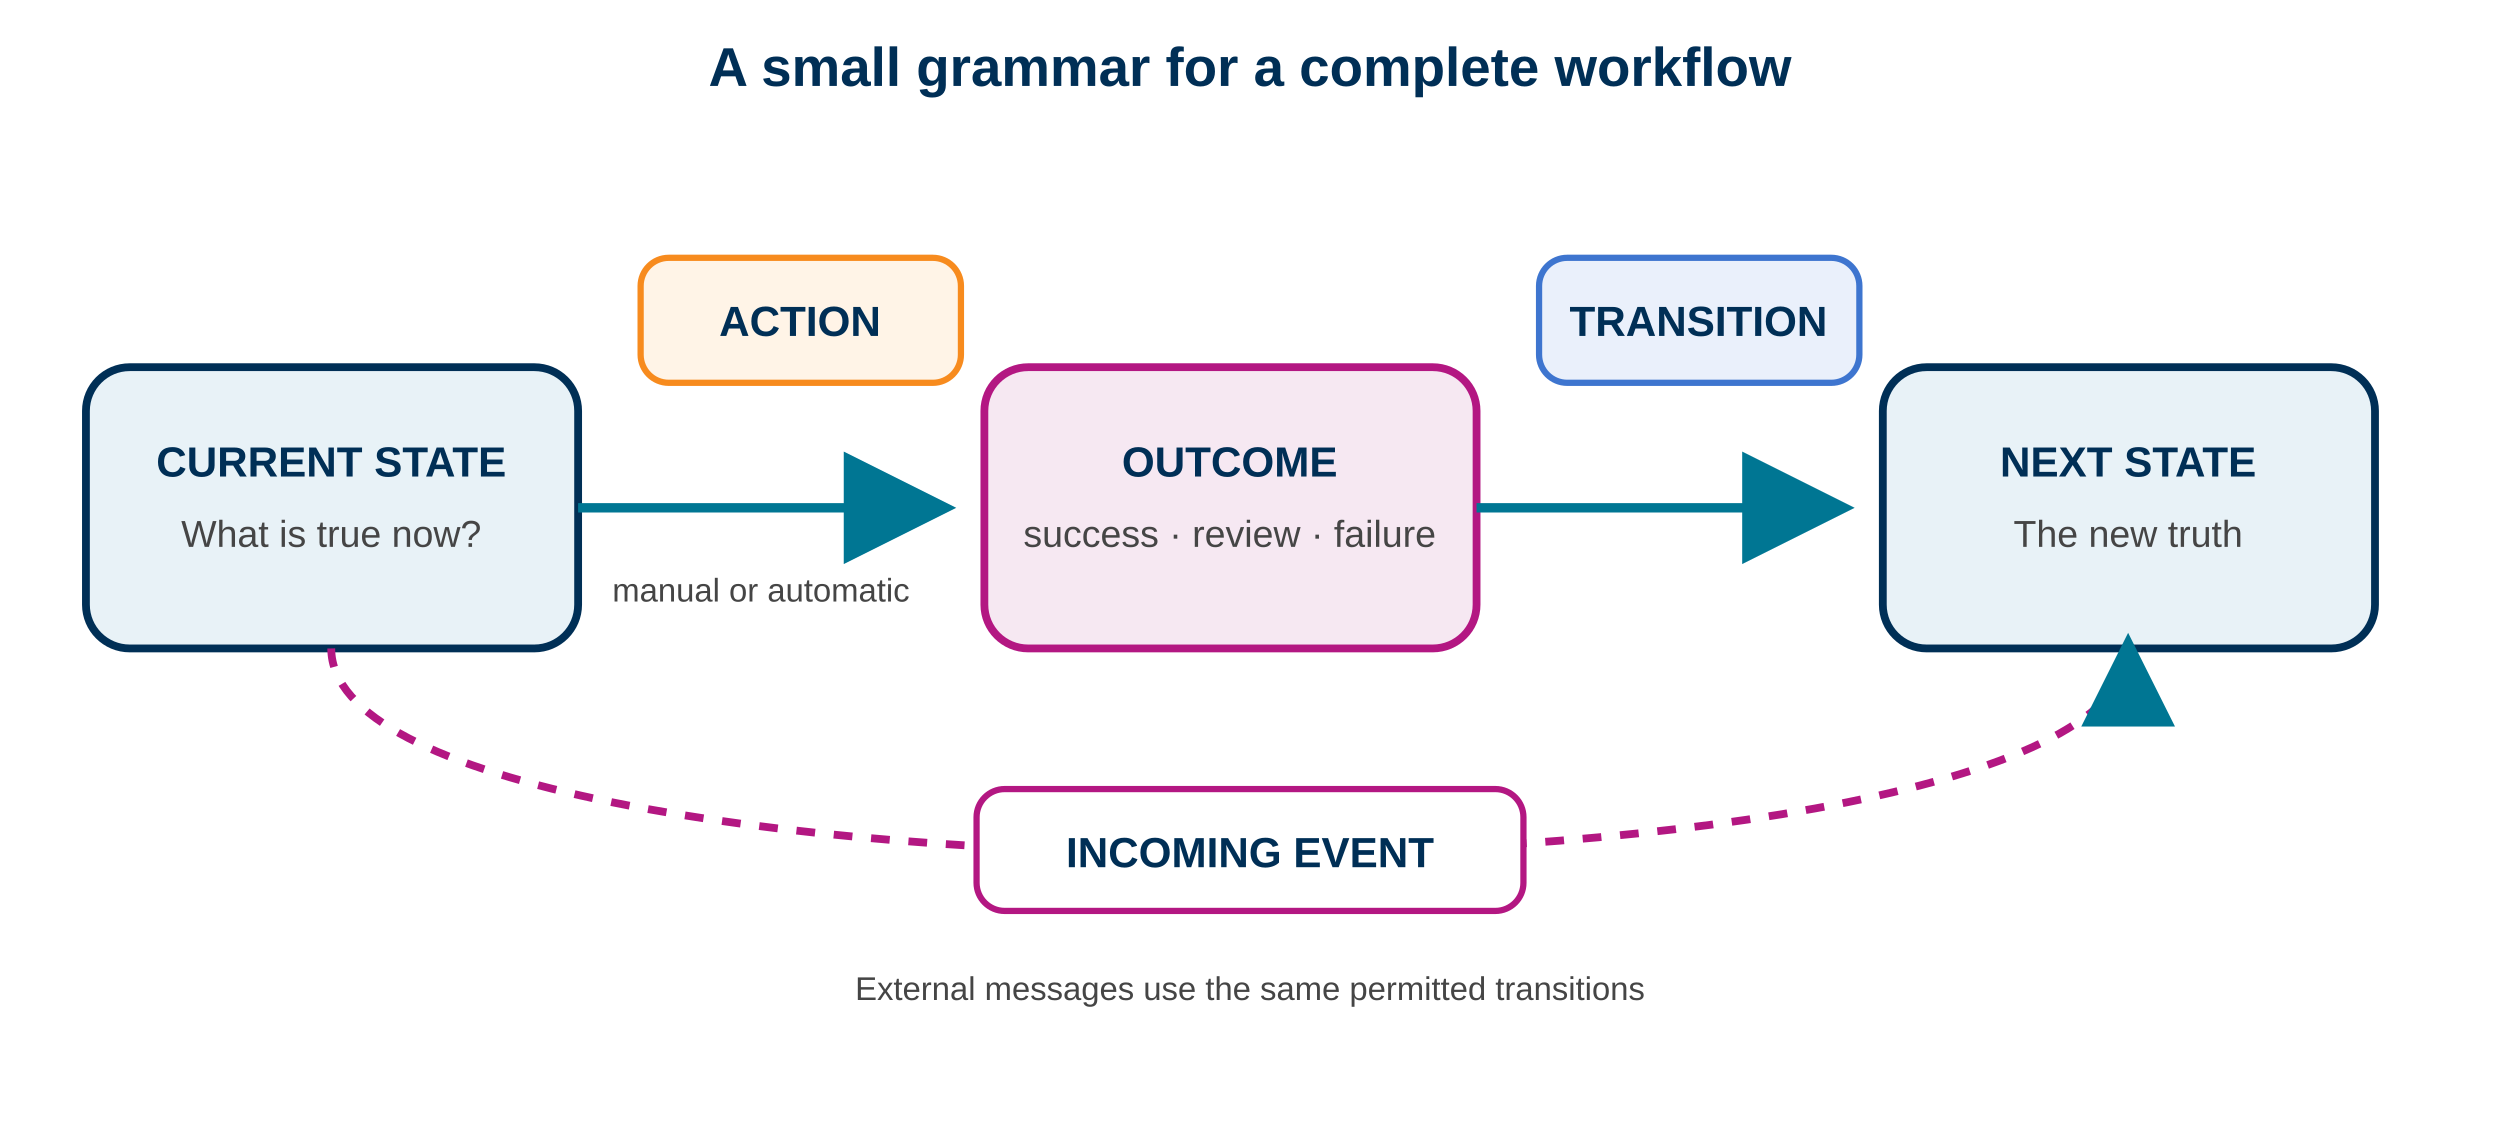
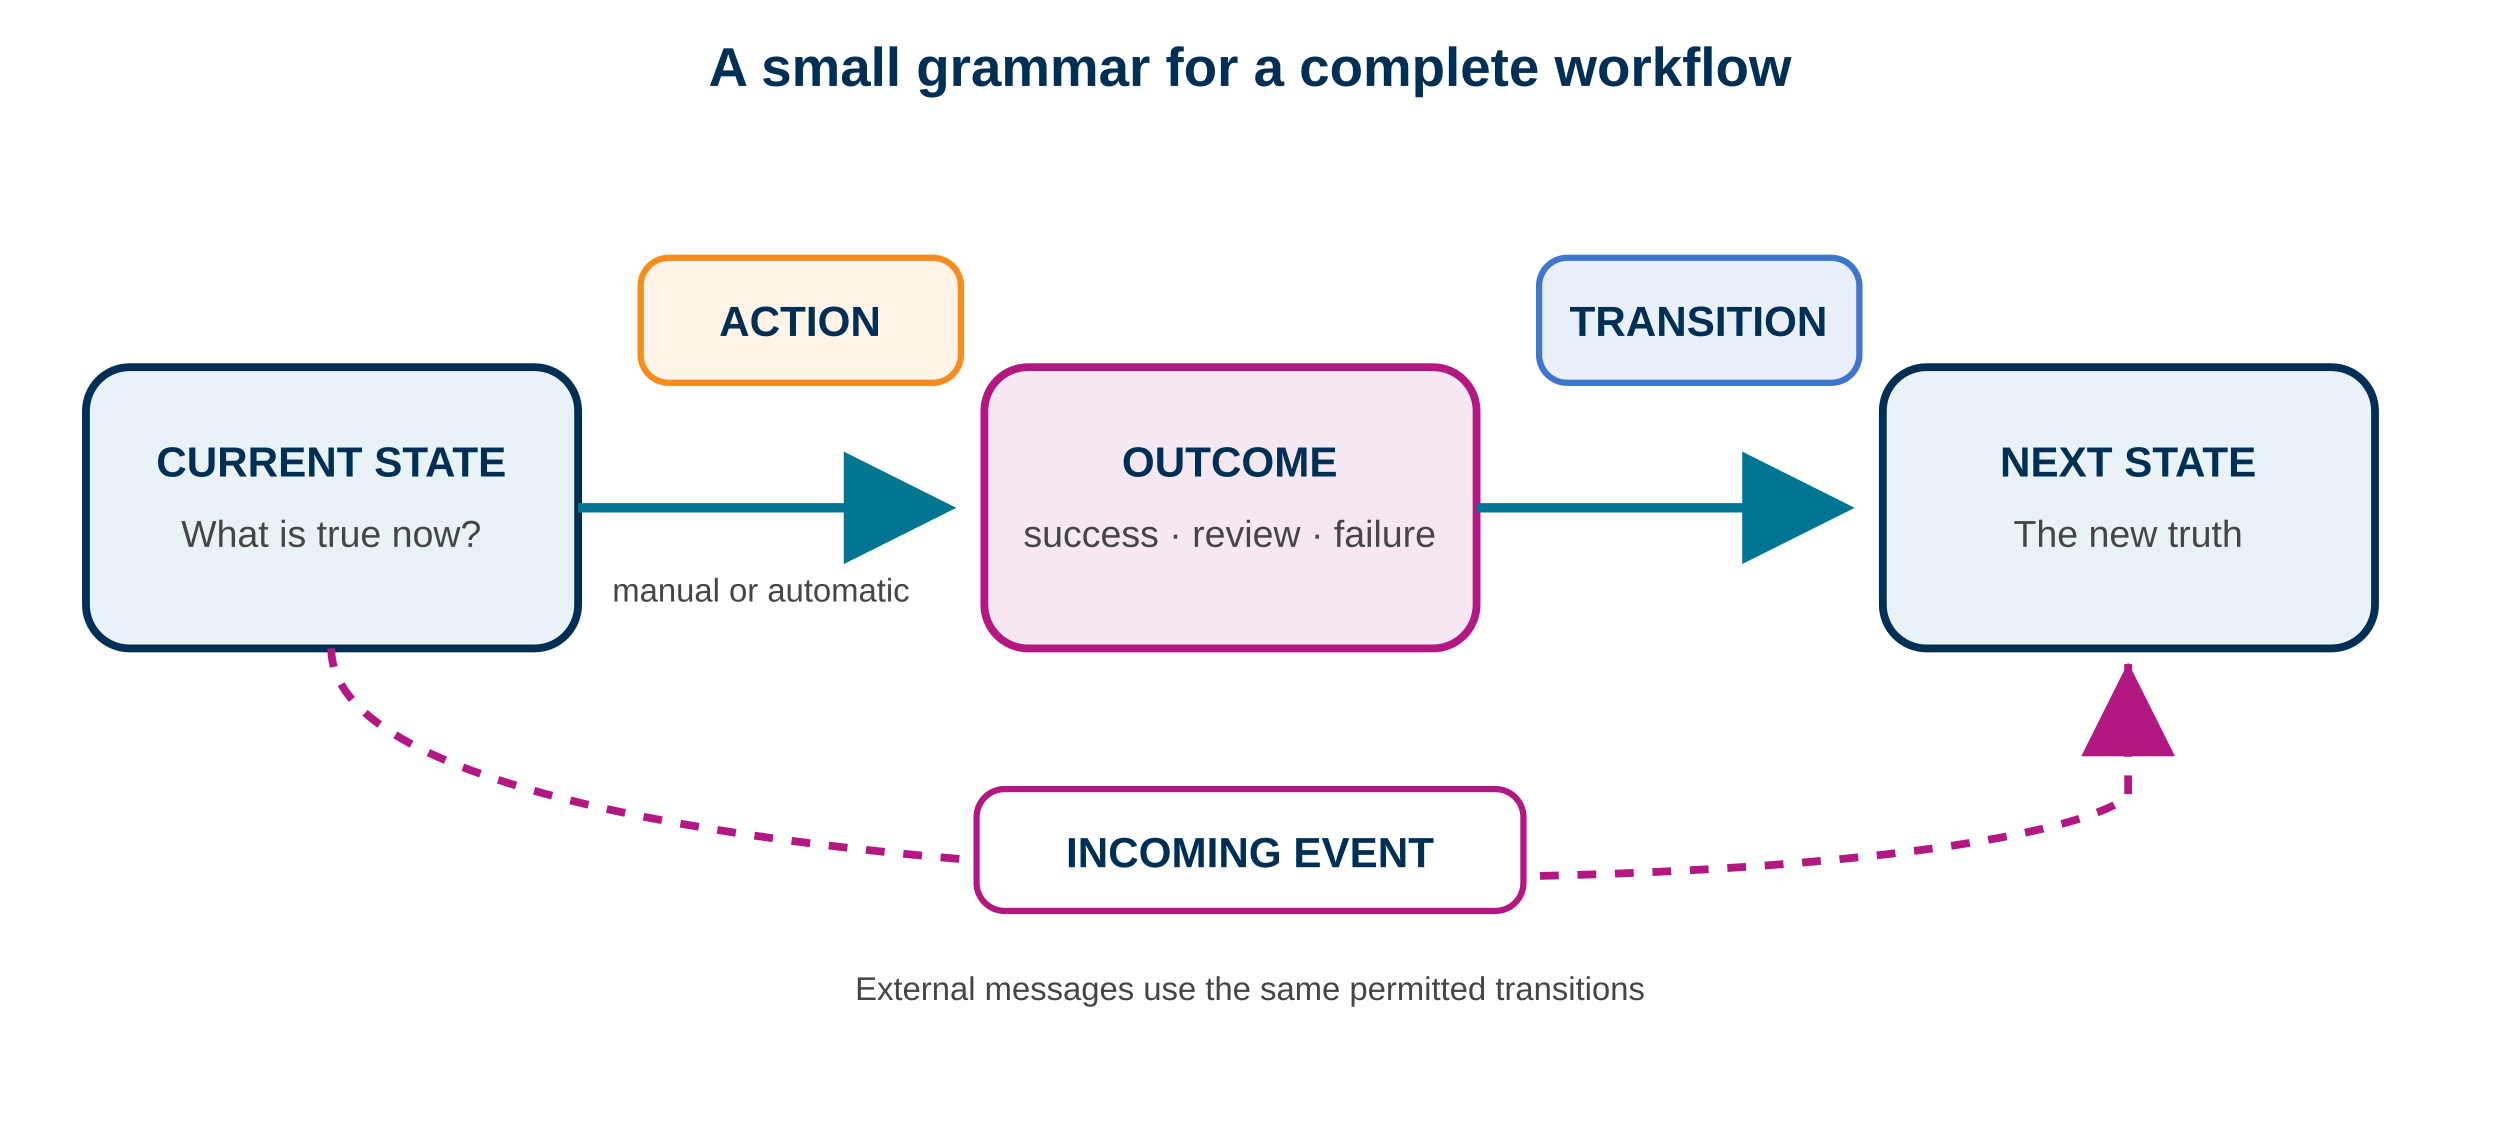
<svg xmlns="http://www.w3.org/2000/svg" width="1600" height="720" viewBox="0 0 1600 720">
  <defs>
    <marker id="arrow" markerWidth="12" markerHeight="12" refX="10" refY="6" orient="auto">
      <path d="M0,0 L12,6 L0,12 Z" fill="#007693" />
+     </marker>
+     <marker id="eventArrow" markerWidth="60" markerHeight="60" refX="59" refY="30" orient="auto" markerUnits="userSpaceOnUse">
+       <path d="M0,0 L60,30 L0,60 Z" fill="#b31782" />
    </marker>
    <style>
      .title { font: 700 35px Arial, sans-serif; fill: #002f56; }
      .label { font: 700 27px Arial, sans-serif; fill: #002f56; }
      .body { font: 24px Arial, sans-serif; fill: #454545; }
      .small { font: 21px Arial, sans-serif; fill: #454545; }
    </style>
  </defs>
  <rect width="1600" height="720" fill="#ffffff" />
  <text x="800" y="55" text-anchor="middle" class="title">A small grammar for a complete workflow</text>
  <rect x="55" y="235" width="315" height="180" rx="28" fill="#e8f2f7" stroke="#002f56" stroke-width="5" />
  <text x="212" y="305" text-anchor="middle" class="label">CURRENT STATE</text>
  <text x="212" y="350" text-anchor="middle" class="body">What is true now?</text>
  <line x1="370" y1="325" x2="600" y2="325" stroke="#007693" stroke-width="6" marker-end="url(#arrow)" />
  <rect x="410" y="165" width="205" height="80" rx="18" fill="#fff4e7" stroke="#f78b1e" stroke-width="4" />
  <text x="512" y="215" text-anchor="middle" class="label">ACTION</text>
  <text x="487" y="385" text-anchor="middle" class="small">manual or automatic</text>
  <rect x="630" y="235" width="315" height="180" rx="28" fill="#f6e8f2" stroke="#b31782" stroke-width="5" />
  <text x="787" y="305" text-anchor="middle" class="label">OUTCOME</text>
  <text x="787" y="350" text-anchor="middle" class="body">success · review · failure</text>
  <line x1="945" y1="325" x2="1175" y2="325" stroke="#007693" stroke-width="6" marker-end="url(#arrow)" />
  <rect x="985" y="165" width="205" height="80" rx="18" fill="#eaf0fb" stroke="#3e75cf" stroke-width="4" />
  <text x="1087" y="215" text-anchor="middle" class="label">TRANSITION</text>
  <rect x="1205" y="235" width="315" height="180" rx="28" fill="#e8f2f7" stroke="#002f56" stroke-width="5" />
  <text x="1362" y="305" text-anchor="middle" class="label">NEXT STATE</text>
  <text x="1362" y="350" text-anchor="middle" class="body">The new truth</text>
-   <path d="M212 415 C212 590, 1362 590, 1362 415" fill="none" stroke="#b31782" stroke-width="5" stroke-dasharray="12 12" marker-end="url(#arrow)" />
+   <path d="M212 415 C212 590, 1250 590, 1362 510 L1362 425" fill="none" stroke="#b31782" stroke-width="5" stroke-dasharray="12 12" marker-end="url(#eventArrow)" />
  <rect x="625" y="505" width="350" height="78" rx="18" fill="#ffffff" stroke="#b31782" stroke-width="4" />
  <text x="800" y="555" text-anchor="middle" class="label">INCOMING EVENT</text>
  <text x="800" y="640" text-anchor="middle" class="small">External messages use the same permitted transitions</text>
</svg>
